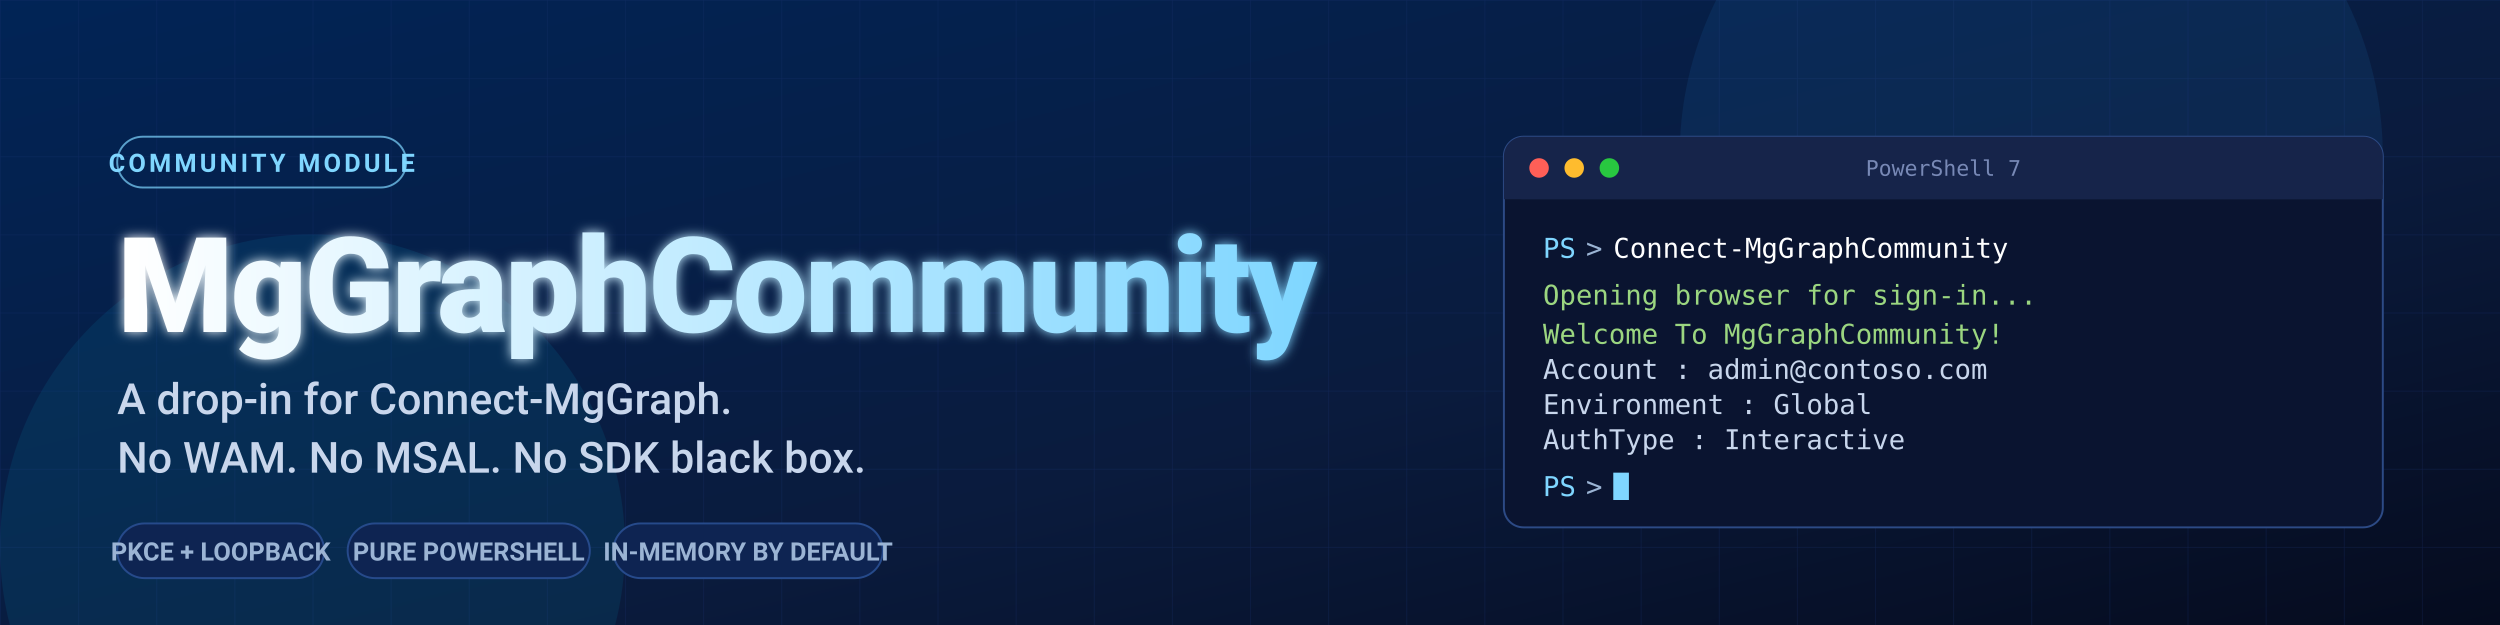
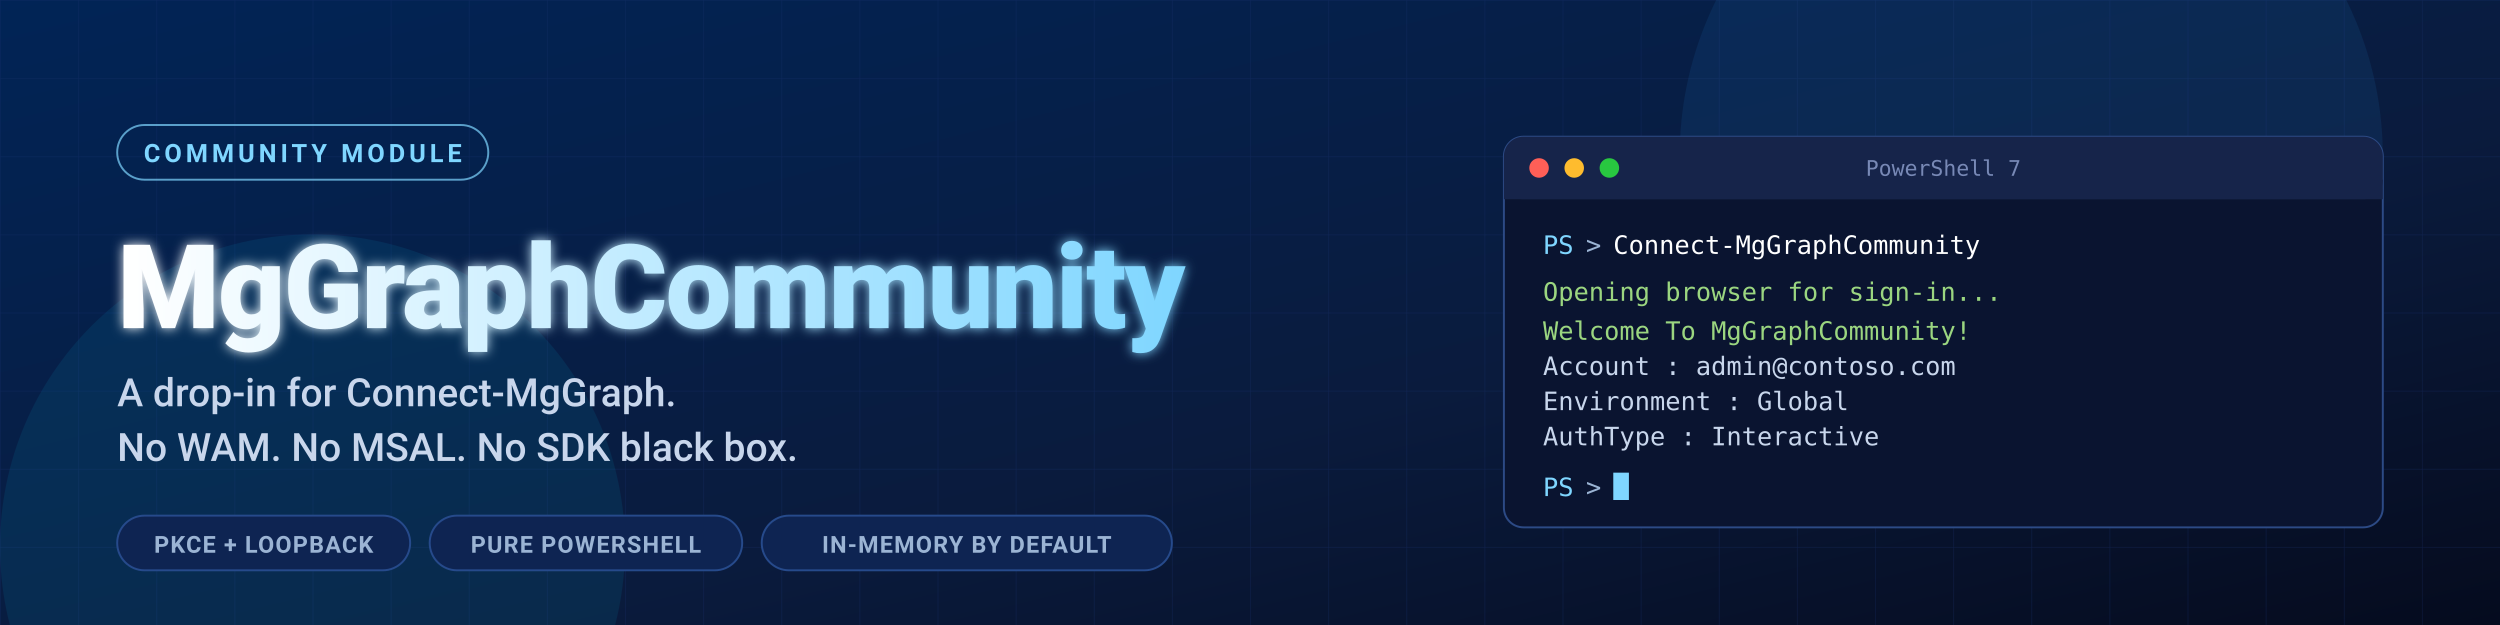
- <svg xmlns="http://www.w3.org/2000/svg" viewBox="0 0 1280 320" role="img" aria-label="MgGraphCommunity — Community drop-in for Connect-MgGraph. No WAM. No SDK black box.">
+ <svg xmlns="http://www.w3.org/2000/svg" viewBox="0 0 1280 320" role="img" aria-label="MgGraphCommunity — A drop-in for Connect-MgGraph. No WAM. No MSAL. No SDK black box.">
  <defs>
    <linearGradient id="bg" x1="0" y1="0" x2="1" y2="1">
      <stop offset="0%" stop-color="#012456" />
      <stop offset="60%" stop-color="#0a1b3d" />
      <stop offset="100%" stop-color="#050b1e" />
    </linearGradient>
    <linearGradient id="title" x1="0" y1="0" x2="1" y2="0">
      <stop offset="0%" stop-color="#ffffff" />
      <stop offset="100%" stop-color="#7fd6ff" />
    </linearGradient>
    <pattern id="grid" width="40" height="40" patternUnits="userSpaceOnUse">
      <path d="M 40 0 L 0 0 0 40" fill="none" stroke="#1a3370" stroke-width="0.5" opacity="0.45" />
    </pattern>
    <filter id="glow" x="-20%" y="-20%" width="140%" height="140%">
      <feGaussianBlur stdDeviation="3" result="b" />
      <feMerge>
        <feMergeNode in="b" />
        <feMergeNode in="SourceGraphic" />
      </feMerge>
    </filter>
  </defs>
  <rect width="1280" height="320" fill="url(#bg)" />
  <rect width="1280" height="320" fill="url(#grid)" />
  <circle cx="1040" cy="80" r="180" fill="#1f7fcf" opacity="0.12" />
  <circle cx="160" cy="280" r="160" fill="#00d4ff" opacity="0.08" />
  <g font-family="ui-sans-serif, -apple-system, Segoe UI, Roboto, system-ui, sans-serif">
-     <g transform="translate(60, 70)">
-       <rect x="0" y="0" width="148" height="26" rx="13" fill="none" stroke="#7fd6ff" stroke-width="1" opacity="0.7" />
-       <text x="74" y="18" font-size="13" font-weight="600" fill="#7fd6ff" text-anchor="middle" letter-spacing="1.6">COMMUNITY MODULE</text>
+     <g transform="translate(60, 64)">
+       <rect x="0" y="0" width="190" height="28" rx="14" fill="none" stroke="#7fd6ff" stroke-width="1" opacity="0.7" />
+       <text x="95" y="19" font-size="13" font-weight="600" fill="#7fd6ff" text-anchor="middle" letter-spacing="2">COMMUNITY MODULE</text>
    </g>
-     <text x="60" y="170" font-size="68" font-weight="800" fill="url(#title)" letter-spacing="-1.5" filter="url(#glow)">MgGraphCommunity</text>
-     <text x="60" y="212" font-size="22" fill="#c8d6ec" font-weight="500">A drop-in for Connect-MgGraph.</text>
-     <text x="60" y="242" font-size="22" fill="#c8d6ec" font-weight="500">No WAM. No MSAL. No SDK black box.</text>
-     <g transform="translate(60, 268)" font-size="13" font-weight="600" fill="#9bb4d4">
+     <text x="60" y="168" font-size="60" font-weight="800" fill="url(#title)" letter-spacing="-1" filter="url(#glow)">MgGraphCommunity</text>
+     <text x="60" y="208" font-size="20" fill="#c8d6ec" font-weight="500">A drop-in for Connect-MgGraph.</text>
+     <text x="60" y="236" font-size="20" fill="#c8d6ec" font-weight="500">No WAM. No MSAL. No SDK black box.</text>
+     <g transform="translate(60, 264)" font-size="12" font-weight="600" fill="#9bb4d4" letter-spacing="0.6">
      <g>
-         <rect x="0" y="0" width="106" height="28" rx="14" fill="#0e2452" stroke="#264a8b" stroke-width="1" />
-         <text x="53" y="19" text-anchor="middle">PKCE + LOOPBACK</text>
+         <rect x="0" y="0" width="150" height="28" rx="14" fill="#0e2452" stroke="#264a8b" stroke-width="1" />
+         <text x="75" y="19" text-anchor="middle">PKCE + LOOPBACK</text>
      </g>
-       <g transform="translate(118, 0)">
-         <rect x="0" y="0" width="124" height="28" rx="14" fill="#0e2452" stroke="#264a8b" stroke-width="1" />
-         <text x="62" y="19" text-anchor="middle">PURE POWERSHELL</text>
+       <g transform="translate(160, 0)">
+         <rect x="0" y="0" width="160" height="28" rx="14" fill="#0e2452" stroke="#264a8b" stroke-width="1" />
+         <text x="80" y="19" text-anchor="middle">PURE POWERSHELL</text>
      </g>
-       <g transform="translate(254, 0)">
-         <rect x="0" y="0" width="138" height="28" rx="14" fill="#0e2452" stroke="#264a8b" stroke-width="1" />
-         <text x="69" y="19" text-anchor="middle">IN-MEMORY BY DEFAULT</text>
+       <g transform="translate(330, 0)">
+         <rect x="0" y="0" width="210" height="28" rx="14" fill="#0e2452" stroke="#264a8b" stroke-width="1" />
+         <text x="105" y="19" text-anchor="middle">IN-MEMORY BY DEFAULT</text>
      </g>
    </g>
  </g>
  <g transform="translate(770, 70)">
    <rect x="0" y="0" width="450" height="200" rx="10" fill="#0a1430" stroke="#2c4a85" stroke-width="1" />
    <rect x="0" y="0" width="450" height="32" rx="10" fill="#16244a" />
    <rect x="0" y="22" width="450" height="10" fill="#16244a" />
    <circle cx="18" cy="16" r="5" fill="#ff5f57" />
    <circle cx="36" cy="16" r="5" fill="#febc2e" />
    <circle cx="54" cy="16" r="5" fill="#28c840" />
    <text x="225" y="20" font-family="ui-monospace, SFMono-Regular, Consolas, monospace" font-size="11" fill="#7889b6" text-anchor="middle">PowerShell 7</text>
-     <g font-family="ui-monospace, SFMono-Regular, Consolas, monospace" font-size="14">
-       <text x="20" y="62" fill="#7fd6ff">PS</text>
-       <text x="42" y="62" fill="#9bb4d4">&gt;</text>
-       <text x="56" y="62" fill="#ffffff">Connect-MgGraphCommunity</text>
-       <text x="20" y="86" fill="#9bd680">Opening browser for sign-in...</text>
-       <text x="20" y="106" fill="#9bd680">Welcome To MgGraphCommunity!</text>
-       <text x="20" y="124" fill="#c8d6ec">  Account     : admin@contoso.com</text>
-       <text x="20" y="142" fill="#c8d6ec">  Environment : Global</text>
-       <text x="20" y="160" fill="#c8d6ec">  AuthType    : Interactive</text>
+     <g font-family="ui-monospace, SFMono-Regular, Consolas, monospace" font-size="13">
+       <text x="20" y="60" fill="#7fd6ff">PS</text>
+       <text x="42" y="60" fill="#9bb4d4">&gt;</text>
+       <text x="56" y="60" fill="#ffffff">Connect-MgGraphCommunity</text>
+       <text x="20" y="84" fill="#9bd680">Opening browser for sign-in...</text>
+       <text x="20" y="104" fill="#9bd680">Welcome To MgGraphCommunity!</text>
+       <text x="20" y="122" fill="#c8d6ec">  Account     : admin@contoso.com</text>
+       <text x="20" y="140" fill="#c8d6ec">  Environment : Global</text>
+       <text x="20" y="158" fill="#c8d6ec">  AuthType    : Interactive</text>
      <text x="20" y="184" fill="#7fd6ff">PS</text>
      <text x="42" y="184" fill="#9bb4d4">&gt;</text>
      <rect x="56" y="172" width="8" height="14" fill="#7fd6ff">
        <animate attributeName="opacity" values="1;0;1" dur="1.1s" repeatCount="indefinite" />
      </rect>
    </g>
  </g>
</svg>
